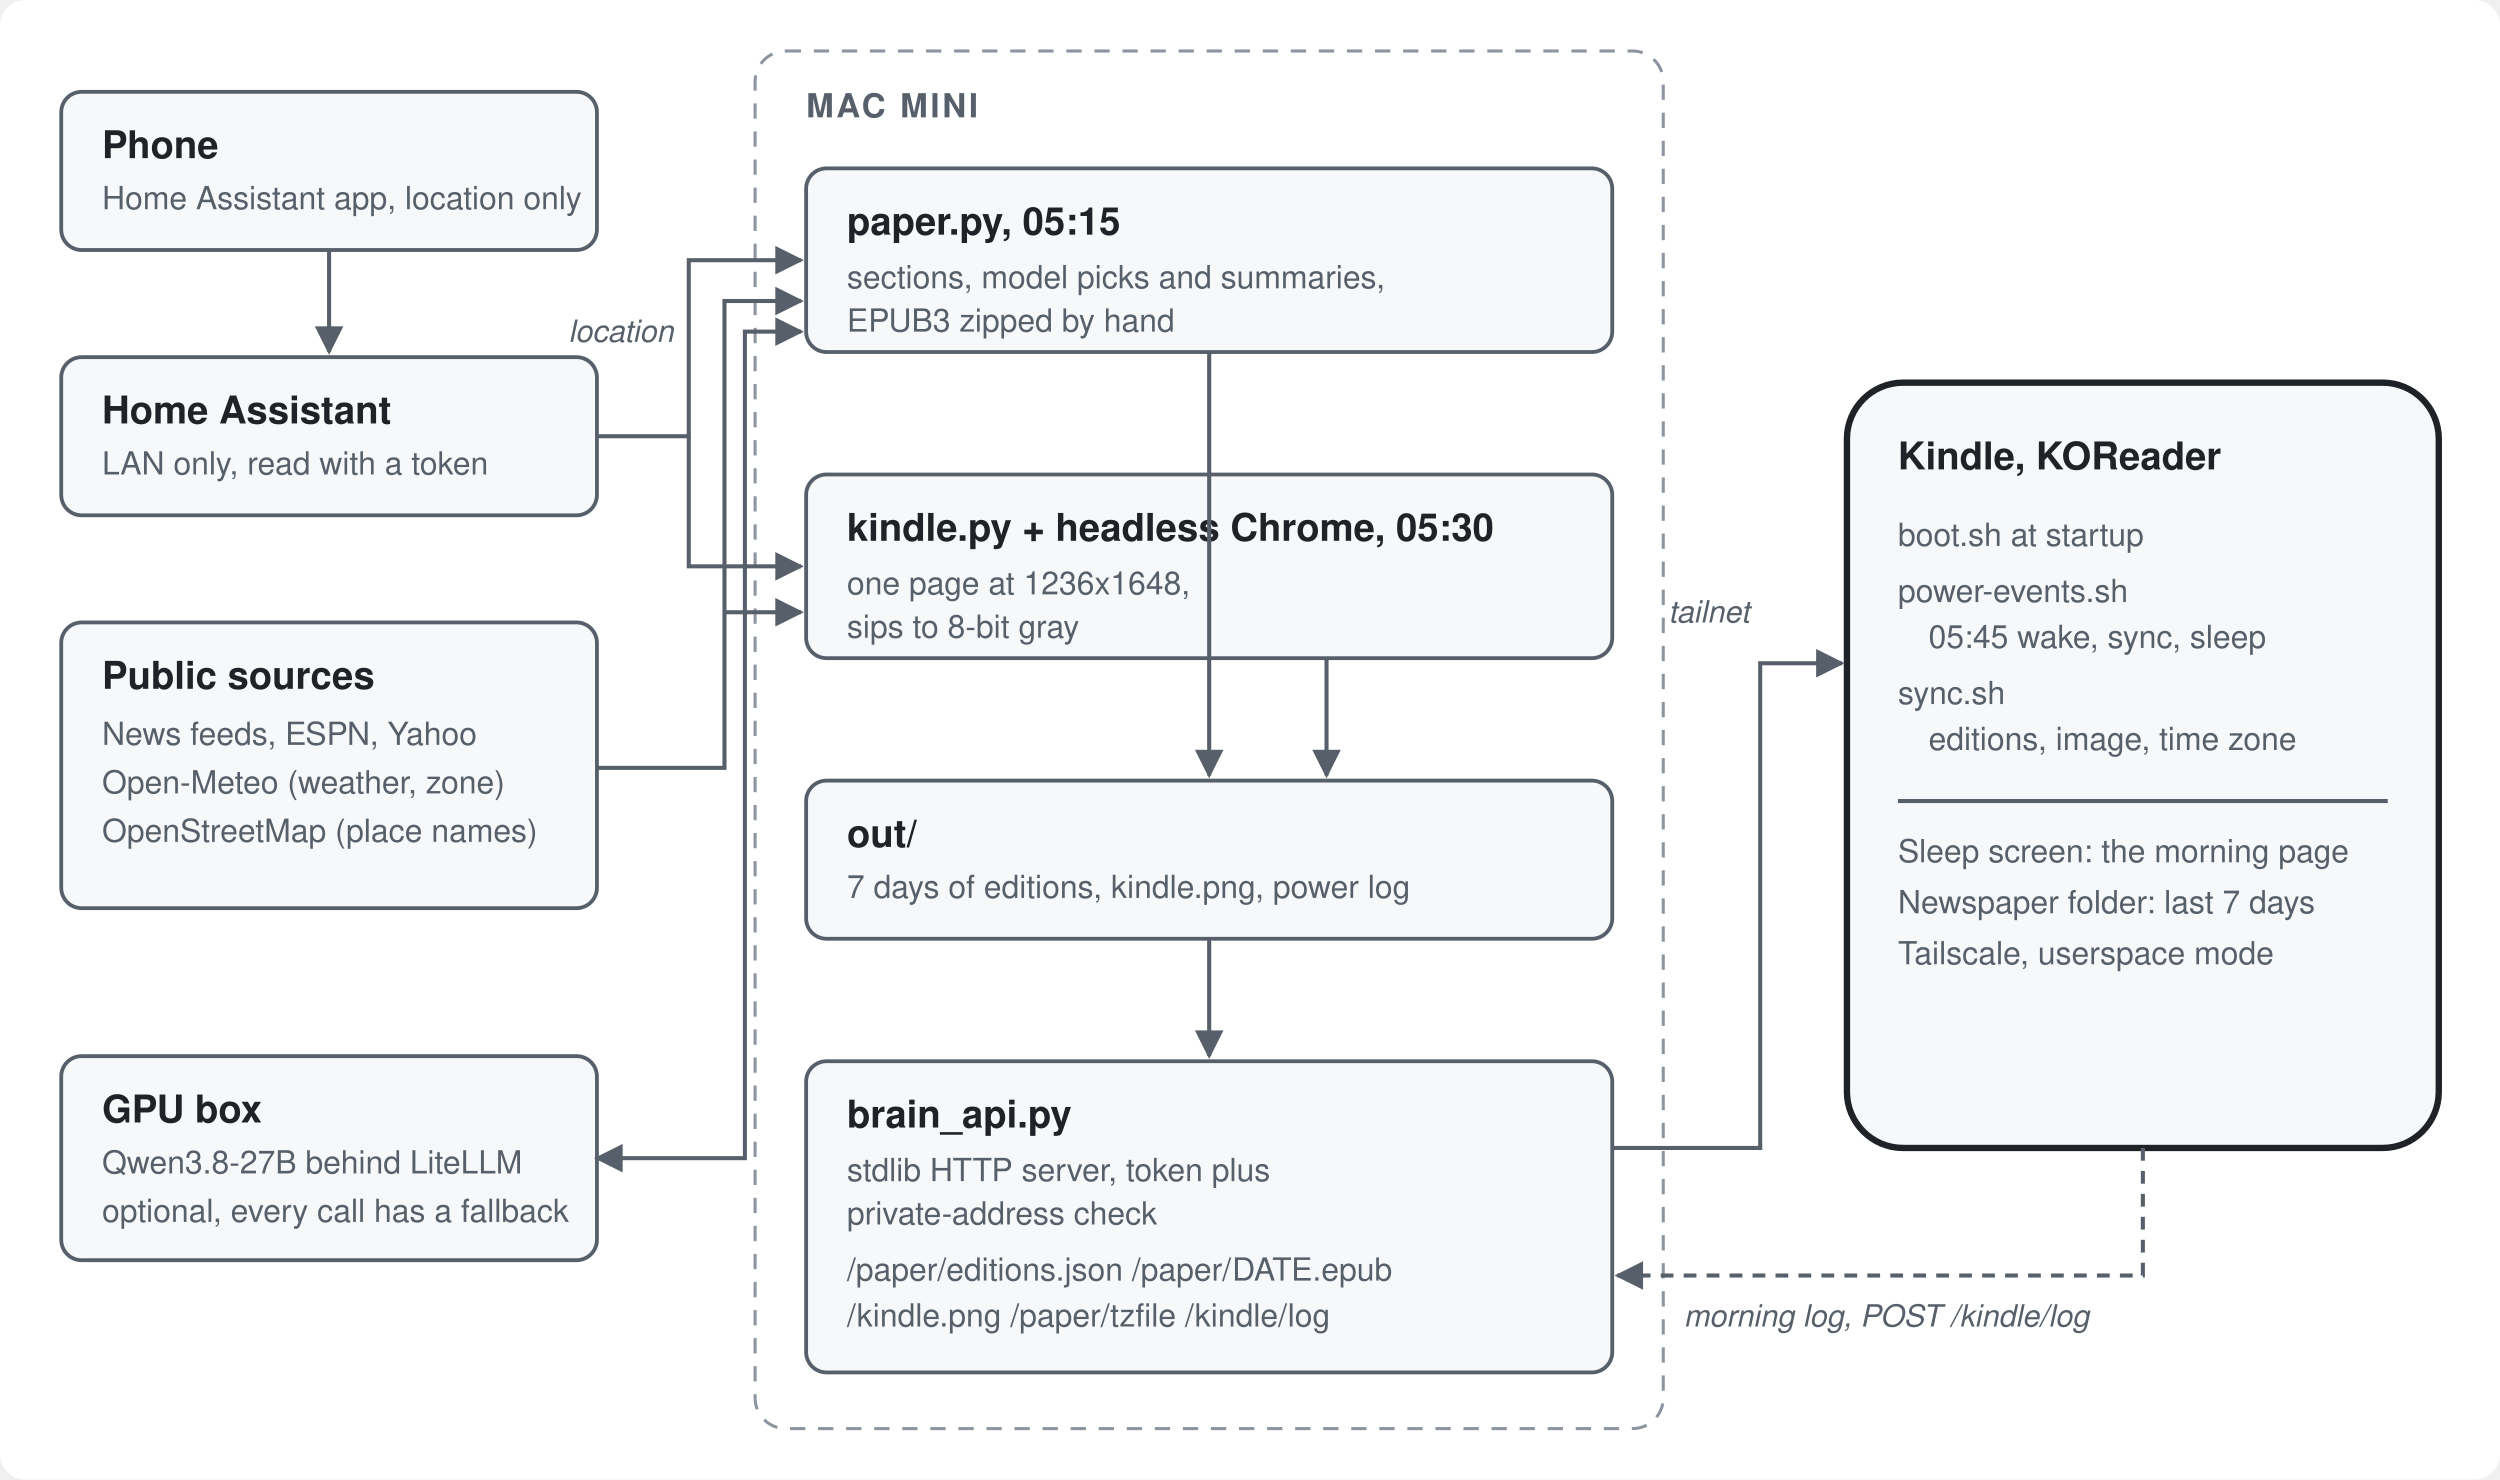
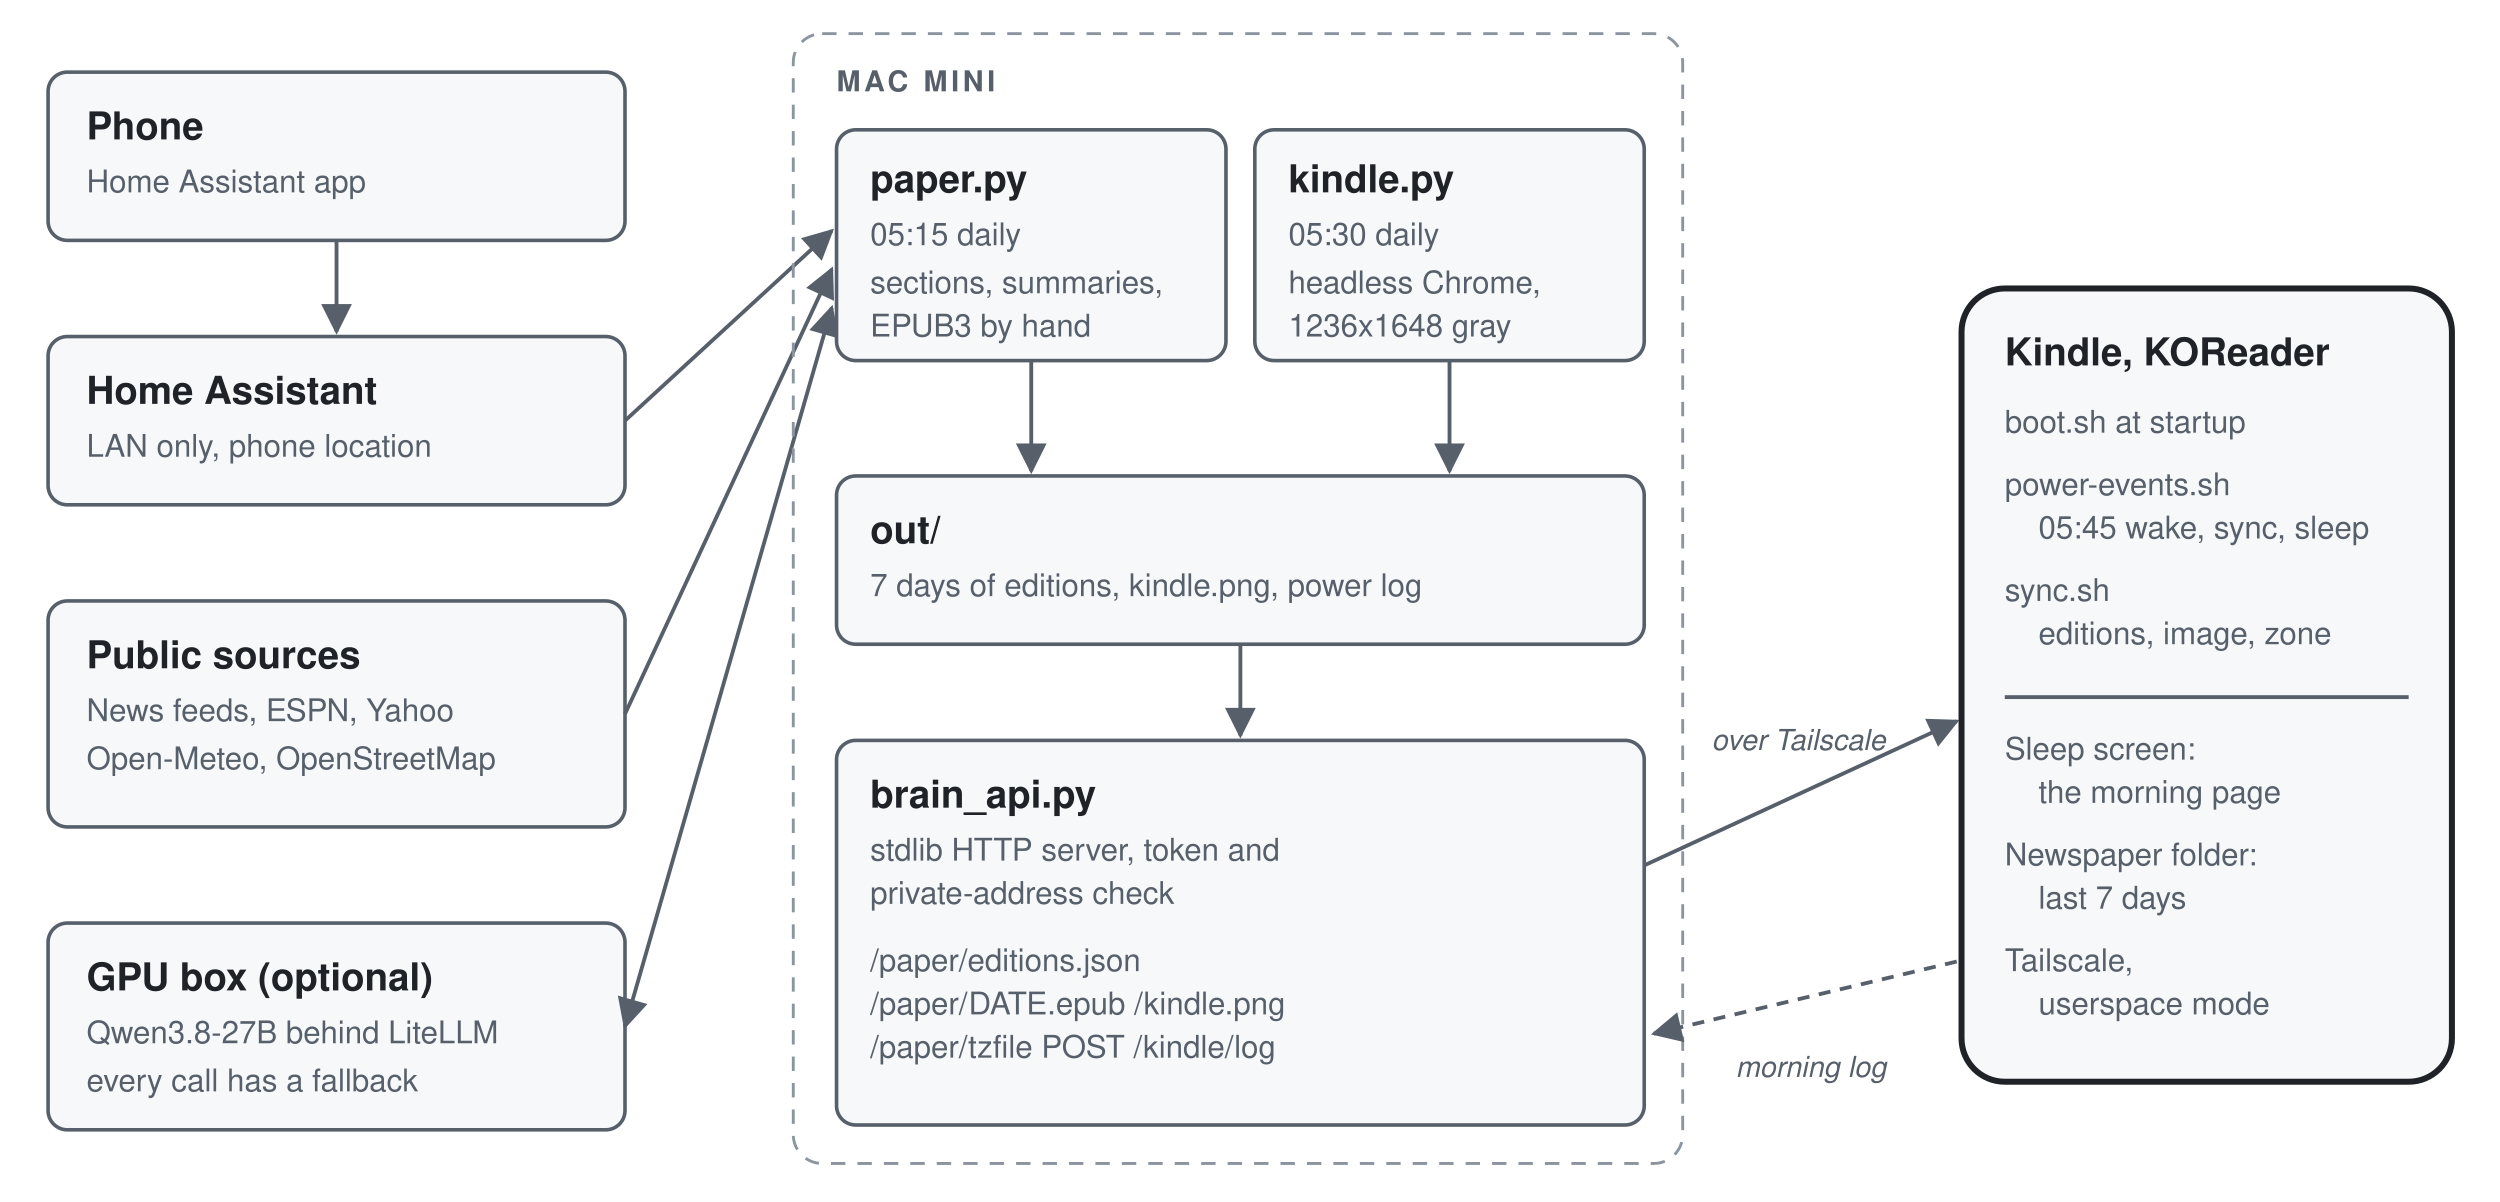
- <svg xmlns="http://www.w3.org/2000/svg" viewBox="0 0 980 580" width="980" height="580" font-family="-apple-system, BlinkMacSystemFont, 'Segoe UI', Helvetica, Arial, sans-serif">
+ <svg xmlns="http://www.w3.org/2000/svg" viewBox="0 0 1040 500" width="1040" height="500" font-family="-apple-system, BlinkMacSystemFont, 'Segoe UI', Helvetica, Arial, sans-serif">
  <style>
    .bg { fill: #ffffff; }
    .box { fill: #f6f8fa; stroke: #57606a; stroke-width: 1.5; }
-     .grp { fill: none; stroke: #8c959f; stroke-width: 1.2; stroke-dasharray: 6 5; }
-     .dev { fill: #f6f8fa; stroke: #1f2328; stroke-width: 2.5; }
-     .t { fill: #1f2328; font-size: 15px; font-weight: 600; }
-     .s { fill: #57606a; font-size: 12.5px; }
-     .lbl { fill: #57606a; font-size: 12px; font-style: italic; }
-     .gl { fill: #57606a; font-size: 13px; font-weight: 600; letter-spacing: .08em; }
-     .ln { fill: none; stroke: #57606a; stroke-width: 1.6; }
-     .dash { stroke-dasharray: 5 4; }
-     .ah { fill: #57606a; }
+     .device { fill: #f6f8fa; stroke: #1f2328; stroke-width: 2.5; }
+     .group { fill: none; stroke: #8c959f; stroke-width: 1.2; stroke-dasharray: 6 5; }
+     .title { fill: #1f2328; font-size: 16px; font-weight: 600; }
+     .text { fill: #57606a; font-size: 13px; }
+     .label { fill: #57606a; font-size: 12px; font-style: italic; }
+     .caps { fill: #57606a; font-size: 12px; font-weight: 600; letter-spacing: 1.5px; }
+     .line { stroke: #57606a; stroke-width: 1.6; fill: none; }
+     .dash { stroke: #57606a; stroke-width: 1.6; fill: none; stroke-dasharray: 5 4; }
+     .head { fill: #57606a; }
    @media (prefers-color-scheme: dark) {
      .bg { fill: #0d1117; }
-       .box, .dev { fill: #161b22; }
+       .box, .device { fill: #161b22; }
      .box { stroke: #8b949e; }
-       .dev { stroke: #e6edf3; }
-       .grp { stroke: #6e7681; }
-       .t { fill: #e6edf3; }
-       .s, .lbl, .gl { fill: #9198a1; }
-       .ln { stroke: #9198a1; }
-       .ah { fill: #9198a1; }
+       .device { stroke: #e6edf3; }
+       .group { stroke: #6e7681; }
+       .title { fill: #e6edf3; }
+       .text, .label, .caps { fill: #9198a1; }
+       .line, .dash { stroke: #9198a1; }
+       .head { fill: #9198a1; }
    }
  </style>
  <defs>
-     <marker id="a" viewBox="0 0 10 10" refX="9" refY="5" markerWidth="7" markerHeight="7" orient="auto-start-reverse">
-       <path class="ah" d="M0 0L10 5L0 10z" />
+     <marker id="arrow" viewBox="0 0 10 10" refX="9" refY="5" markerWidth="8" markerHeight="8" orient="auto-start-reverse">
+       <path class="head" d="M0,0 L10,5 L0,10 z" />
    </marker>
  </defs>
-   <rect class="bg" width="980" height="580" rx="10" />
-   <rect class="box" x="24" y="36" width="210" height="62" rx="8" />
-   <text class="t" x="40" y="62">Phone</text>
-   <text class="s" x="40" y="82">Home Assistant app, location only</text>
-   <rect class="box" x="24" y="140" width="210" height="62" rx="8" />
-   <text class="t" x="40" y="166">Home Assistant</text>
-   <text class="s" x="40" y="186">LAN only, read with a token</text>
-   <rect class="box" x="24" y="244" width="210" height="112" rx="8" />
-   <text class="t" x="40" y="270">Public sources</text>
-   <text class="s" x="40" y="292">News feeds, ESPN, Yahoo</text>
-   <text class="s" x="40" y="311">Open-Meteo (weather, zone)</text>
-   <text class="s" x="40" y="330">OpenStreetMap (place names)</text>
-   <rect class="box" x="24" y="414" width="210" height="80" rx="8" />
-   <text class="t" x="40" y="440">GPU box</text>
-   <text class="s" x="40" y="460">Qwen3.8-27B behind LiteLLM</text>
-   <text class="s" x="40" y="479">optional, every call has a fallback</text>
-   <rect class="grp" x="296" y="20" width="356" height="540" rx="12" />
-   <text class="gl" x="316" y="46">MAC MINI</text>
-   <rect class="box" x="316" y="66" width="316" height="72" rx="8" />
-   <text class="t" x="332" y="92">paper.py, 05:15</text>
-   <text class="s" x="332" y="113">sections, model picks and summaries,</text>
-   <text class="s" x="332" y="130">EPUB3 zipped by hand</text>
-   <rect class="box" x="316" y="186" width="316" height="72" rx="8" />
-   <text class="t" x="332" y="212">kindle.py + headless Chrome, 05:30</text>
-   <text class="s" x="332" y="233">one page at 1236x1648,</text>
-   <text class="s" x="332" y="250">sips to 8-bit gray</text>
-   <rect class="box" x="316" y="306" width="316" height="62" rx="8" />
-   <text class="t" x="332" y="332">out/</text>
-   <text class="s" x="332" y="352">7 days of editions, kindle.png, power log</text>
-   <rect class="box" x="316" y="416" width="316" height="122" rx="8" />
-   <text class="t" x="332" y="442">brain_api.py</text>
-   <text class="s" x="332" y="463">stdlib HTTP server, token plus</text>
-   <text class="s" x="332" y="480">private-address check</text>
-   <text class="s" x="332" y="502">/paper/editions.json  /paper/DATE.epub</text>
-   <text class="s" x="332" y="520">/kindle.png  /paper/tzfile  /kindle/log</text>
-   <rect class="dev" x="724" y="150" width="232" height="300" rx="22" />
-   <text class="t" x="744" y="184">Kindle, KOReader</text>
-   <text class="s" x="744" y="214">boot.sh at startup</text>
-   <text class="s" x="744" y="236">power-events.sh</text>
-   <text class="s" x="756" y="254">05:45 wake, sync, sleep</text>
-   <text class="s" x="744" y="276">sync.sh</text>
-   <text class="s" x="756" y="294">editions, image, time zone</text>
-   <line class="ln" x1="744" y1="314" x2="936" y2="314" />
-   <text class="s" x="744" y="338">Sleep screen: the morning page</text>
-   <text class="s" x="744" y="358">Newspaper folder: last 7 days</text>
-   <text class="s" x="744" y="378">Tailscale, userspace mode</text>
-   <path class="ln" d="M129 98V138" marker-end="url(#a)" />
-   <path class="ln" d="M234 171H270V102H314" marker-end="url(#a)" />
-   <text class="lbl" x="264" y="134" text-anchor="end">location</text>
-   <path class="ln" d="M270 171V222H314" marker-end="url(#a)" />
-   <path class="ln" d="M234 301H284V118H314" marker-end="url(#a)" />
-   <path class="ln" d="M284 240H314" marker-end="url(#a)" />
-   <path class="ln" d="M234 454H292V130H314" marker-start="url(#a)" marker-end="url(#a)" />
-   <path class="ln" d="M474 138V304" marker-end="url(#a)" />
-   <path class="ln" d="M520 258V304" marker-end="url(#a)" />
-   <path class="ln" d="M474 368V414" marker-end="url(#a)" />
-   <path class="ln" d="M632 450H690V260H722" marker-end="url(#a)" />
-   <text class="lbl" x="654" y="244" text-anchor="start">tailnet</text>
-   <path class="ln dash" d="M840 450V500H634" marker-end="url(#a)" />
-   <text class="lbl" x="660" y="520">morning log, POST /kindle/log</text>
+   <rect class="bg" width="1040" height="500" />
+   <rect class="box" x="20" y="30" width="240" height="70" rx="8" />
+   <text class="title" x="36" y="58">Phone</text>
+   <text class="text" x="36" y="80">Home Assistant app</text>
+   <rect class="box" x="20" y="140" width="240" height="70" rx="8" />
+   <text class="title" x="36" y="168">Home Assistant</text>
+   <text class="text" x="36" y="190">LAN only, phone location</text>
+   <rect class="box" x="20" y="250" width="240" height="94" rx="8" />
+   <text class="title" x="36" y="278">Public sources</text>
+   <text class="text" x="36" y="300">News feeds, ESPN, Yahoo</text>
+   <text class="text" x="36" y="320">Open-Meteo, OpenStreetMap</text>
+   <rect class="box" x="20" y="384" width="240" height="86" rx="8" />
+   <text class="title" x="36" y="412">GPU box (optional)</text>
+   <text class="text" x="36" y="434">Qwen3.8-27B behind LiteLLM</text>
+   <text class="text" x="36" y="454">every call has a fallback</text>
+   <path class="line" d="M140,100 L140,138" marker-end="url(#arrow)" />
+   <path class="line" d="M260,175 L346,96" marker-end="url(#arrow)" />
+   <path class="line" d="M260,297 L346,112" marker-end="url(#arrow)" />
+   <path class="line" d="M260,427 L346,128" marker-end="url(#arrow)" marker-start="url(#arrow)" />
+   <rect class="group" x="330" y="14" width="370" height="470" rx="12" />
+   <text class="caps" x="348" y="38">MAC MINI</text>
+   <rect class="box" x="348" y="54" width="162" height="96" rx="8" />
+   <text class="title" x="362" y="80">paper.py</text>
+   <text class="text" x="362" y="102">05:15 daily</text>
+   <text class="text" x="362" y="122">sections, summaries,</text>
+   <text class="text" x="362" y="140">EPUB3 by hand</text>
+   <rect class="box" x="522" y="54" width="162" height="96" rx="8" />
+   <text class="title" x="536" y="80">kindle.py</text>
+   <text class="text" x="536" y="102">05:30 daily</text>
+   <text class="text" x="536" y="122">headless Chrome,</text>
+   <text class="text" x="536" y="140">1236x1648 gray</text>
+   <path class="line" d="M429,150 L429,196" marker-end="url(#arrow)" />
+   <path class="line" d="M603,150 L603,196" marker-end="url(#arrow)" />
+   <rect class="box" x="348" y="198" width="336" height="70" rx="8" />
+   <text class="title" x="362" y="226">out/</text>
+   <text class="text" x="362" y="248">7 days of editions, kindle.png, power log</text>
+   <path class="line" d="M516,268 L516,306" marker-end="url(#arrow)" />
+   <rect class="box" x="348" y="308" width="336" height="160" rx="8" />
+   <text class="title" x="362" y="336">brain_api.py</text>
+   <text class="text" x="362" y="358">stdlib HTTP server, token and</text>
+   <text class="text" x="362" y="376">private-address check</text>
+   <text class="text" x="362" y="404">/paper/editions.json</text>
+   <text class="text" x="362" y="422">/paper/DATE.epub  /kindle.png</text>
+   <text class="text" x="362" y="440">/paper/tzfile  POST /kindle/log</text>
+   <path class="line" d="M684,360 L814,300" marker-end="url(#arrow)" />
+   <text class="label" x="712" y="312">over Tailscale</text>
+   <path class="dash" d="M814,400 L688,430" marker-end="url(#arrow)" />
+   <text class="label" x="722" y="448">morning log</text>
+   <rect class="device" x="816" y="120" width="204" height="330" rx="18" />
+   <text class="title" x="834" y="152">Kindle, KOReader</text>
+   <text class="text" x="834" y="180">boot.sh at startup</text>
+   <text class="text" x="834" y="206">power-events.sh</text>
+   <text class="text" x="848" y="224">05:45 wake, sync, sleep</text>
+   <text class="text" x="834" y="250">sync.sh</text>
+   <text class="text" x="848" y="268">editions, image, zone</text>
+   <path class="line" d="M834,290 L1002,290" />
+   <text class="text" x="834" y="316">Sleep screen:</text>
+   <text class="text" x="848" y="334">the morning page</text>
+   <text class="text" x="834" y="360">Newspaper folder:</text>
+   <text class="text" x="848" y="378">last 7 days</text>
+   <text class="text" x="834" y="404">Tailscale,</text>
+   <text class="text" x="848" y="422">userspace mode</text>
</svg>
